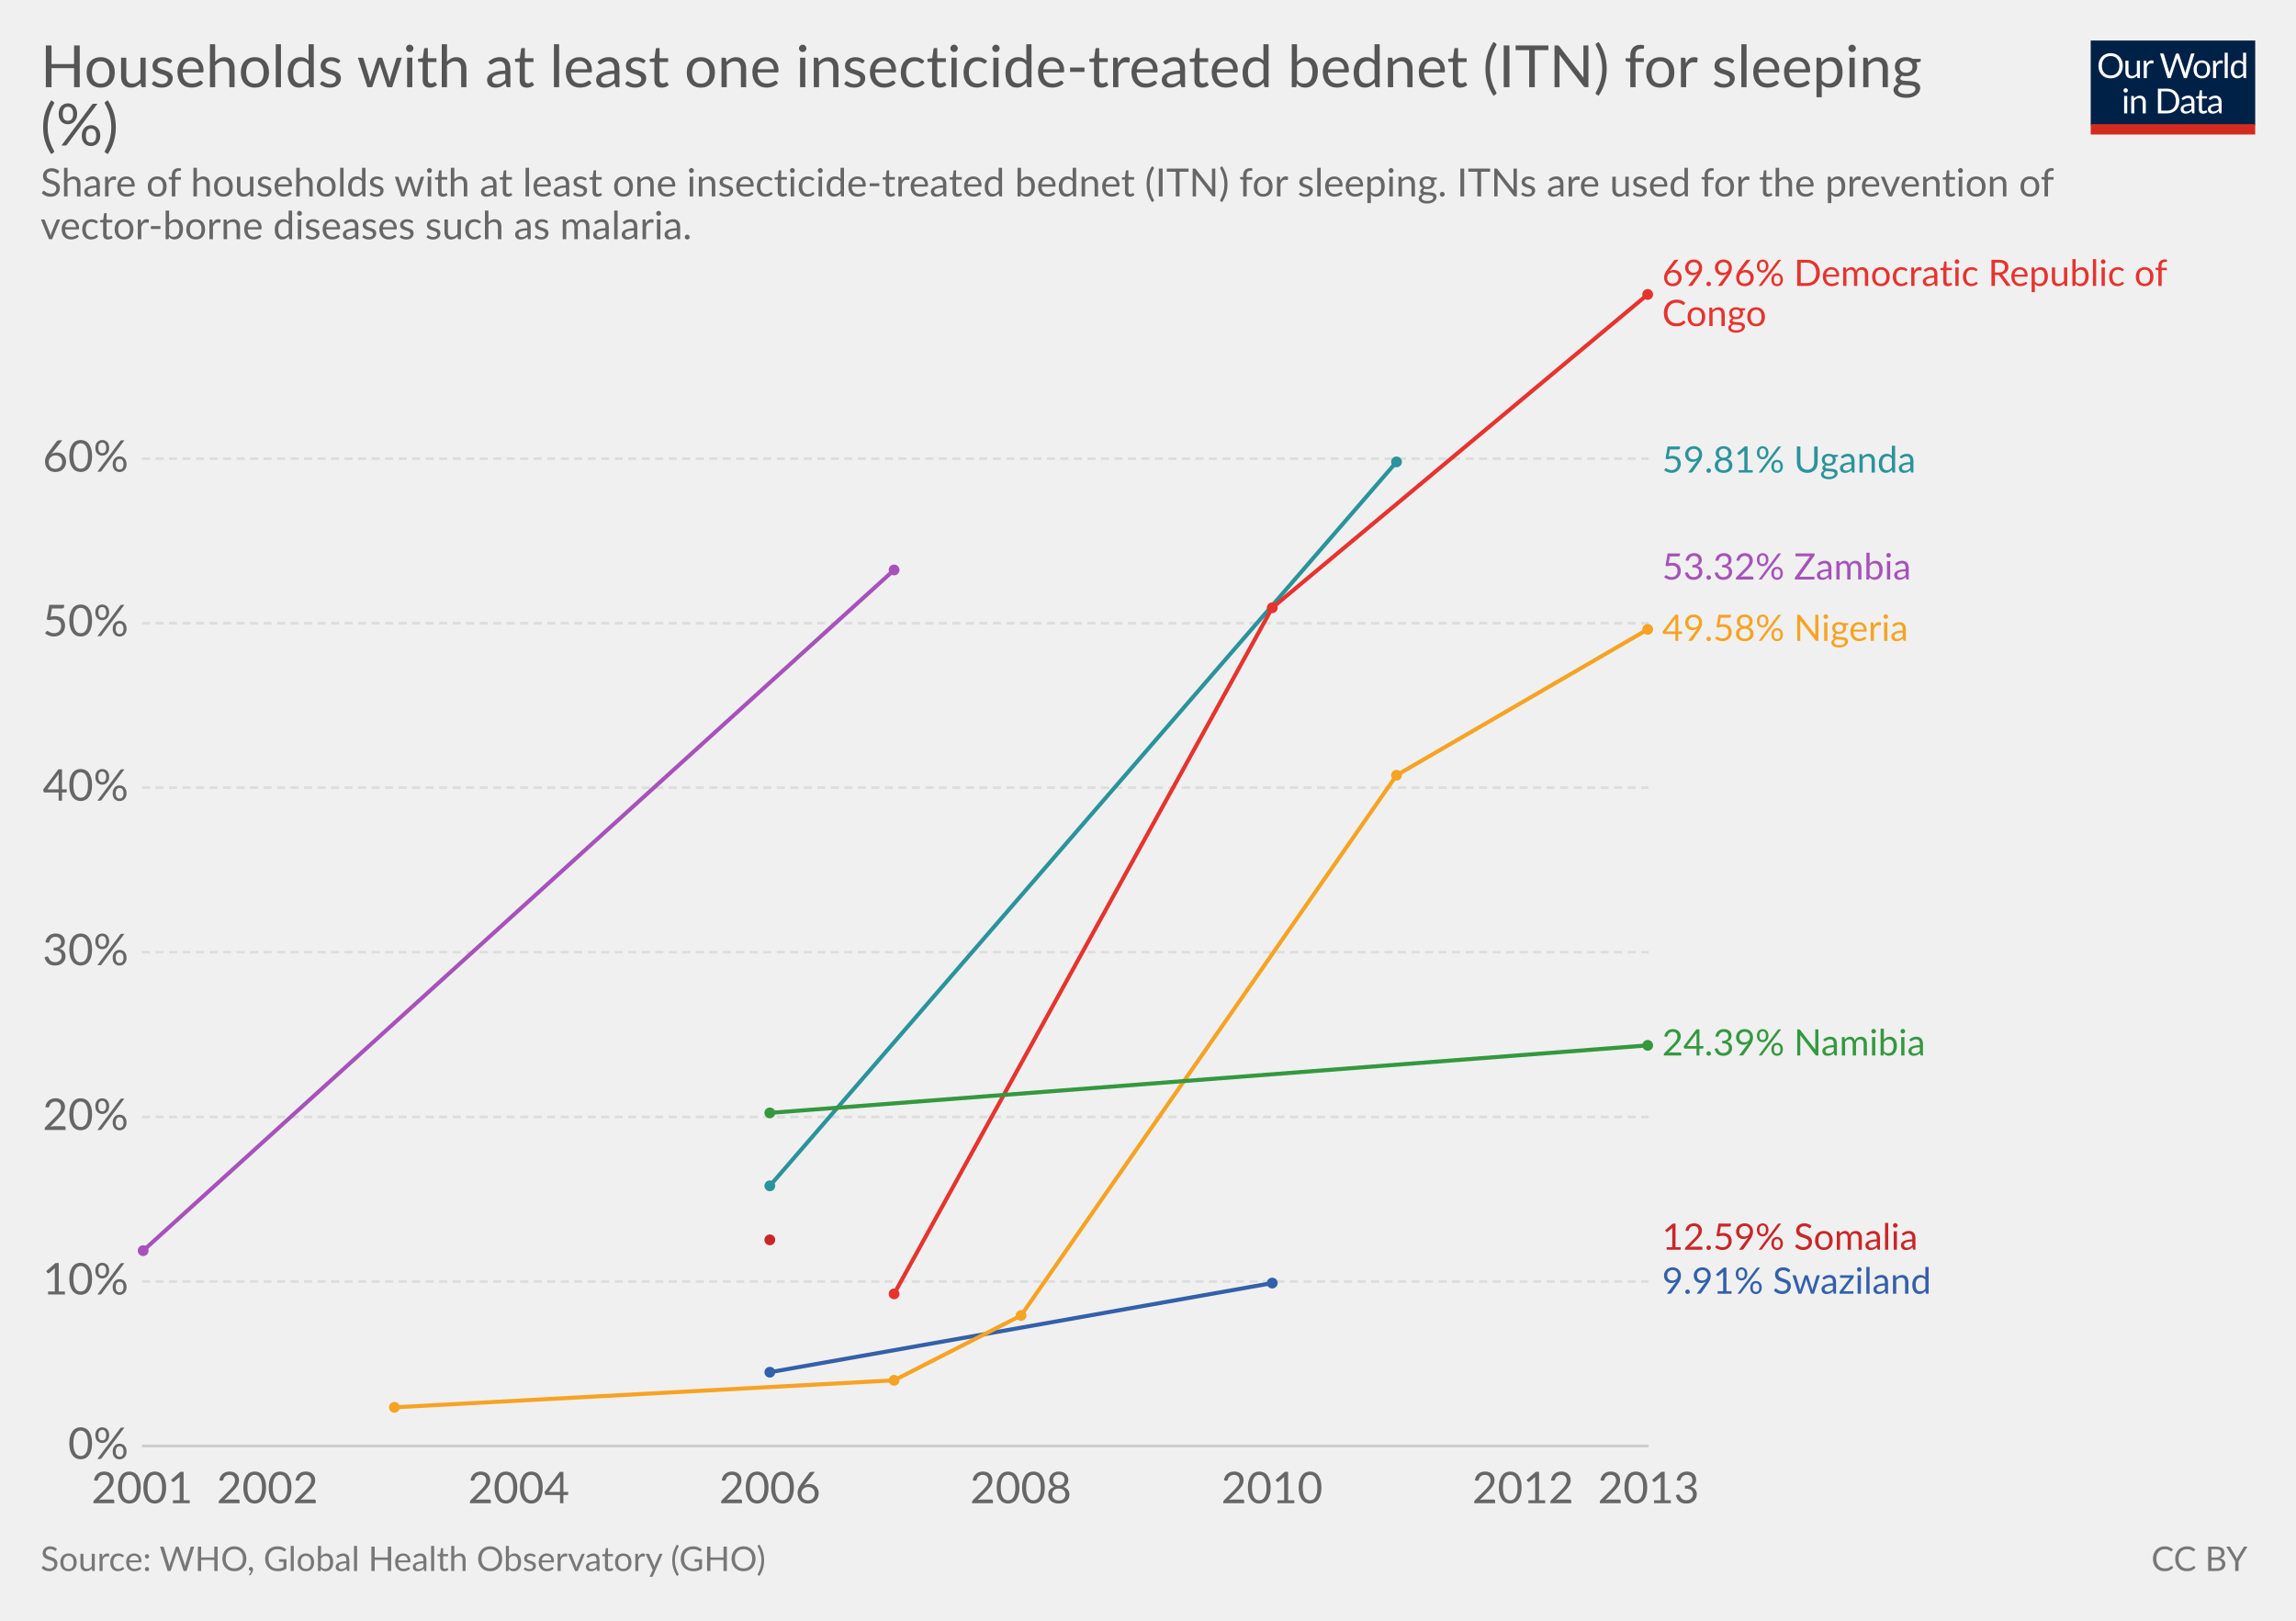
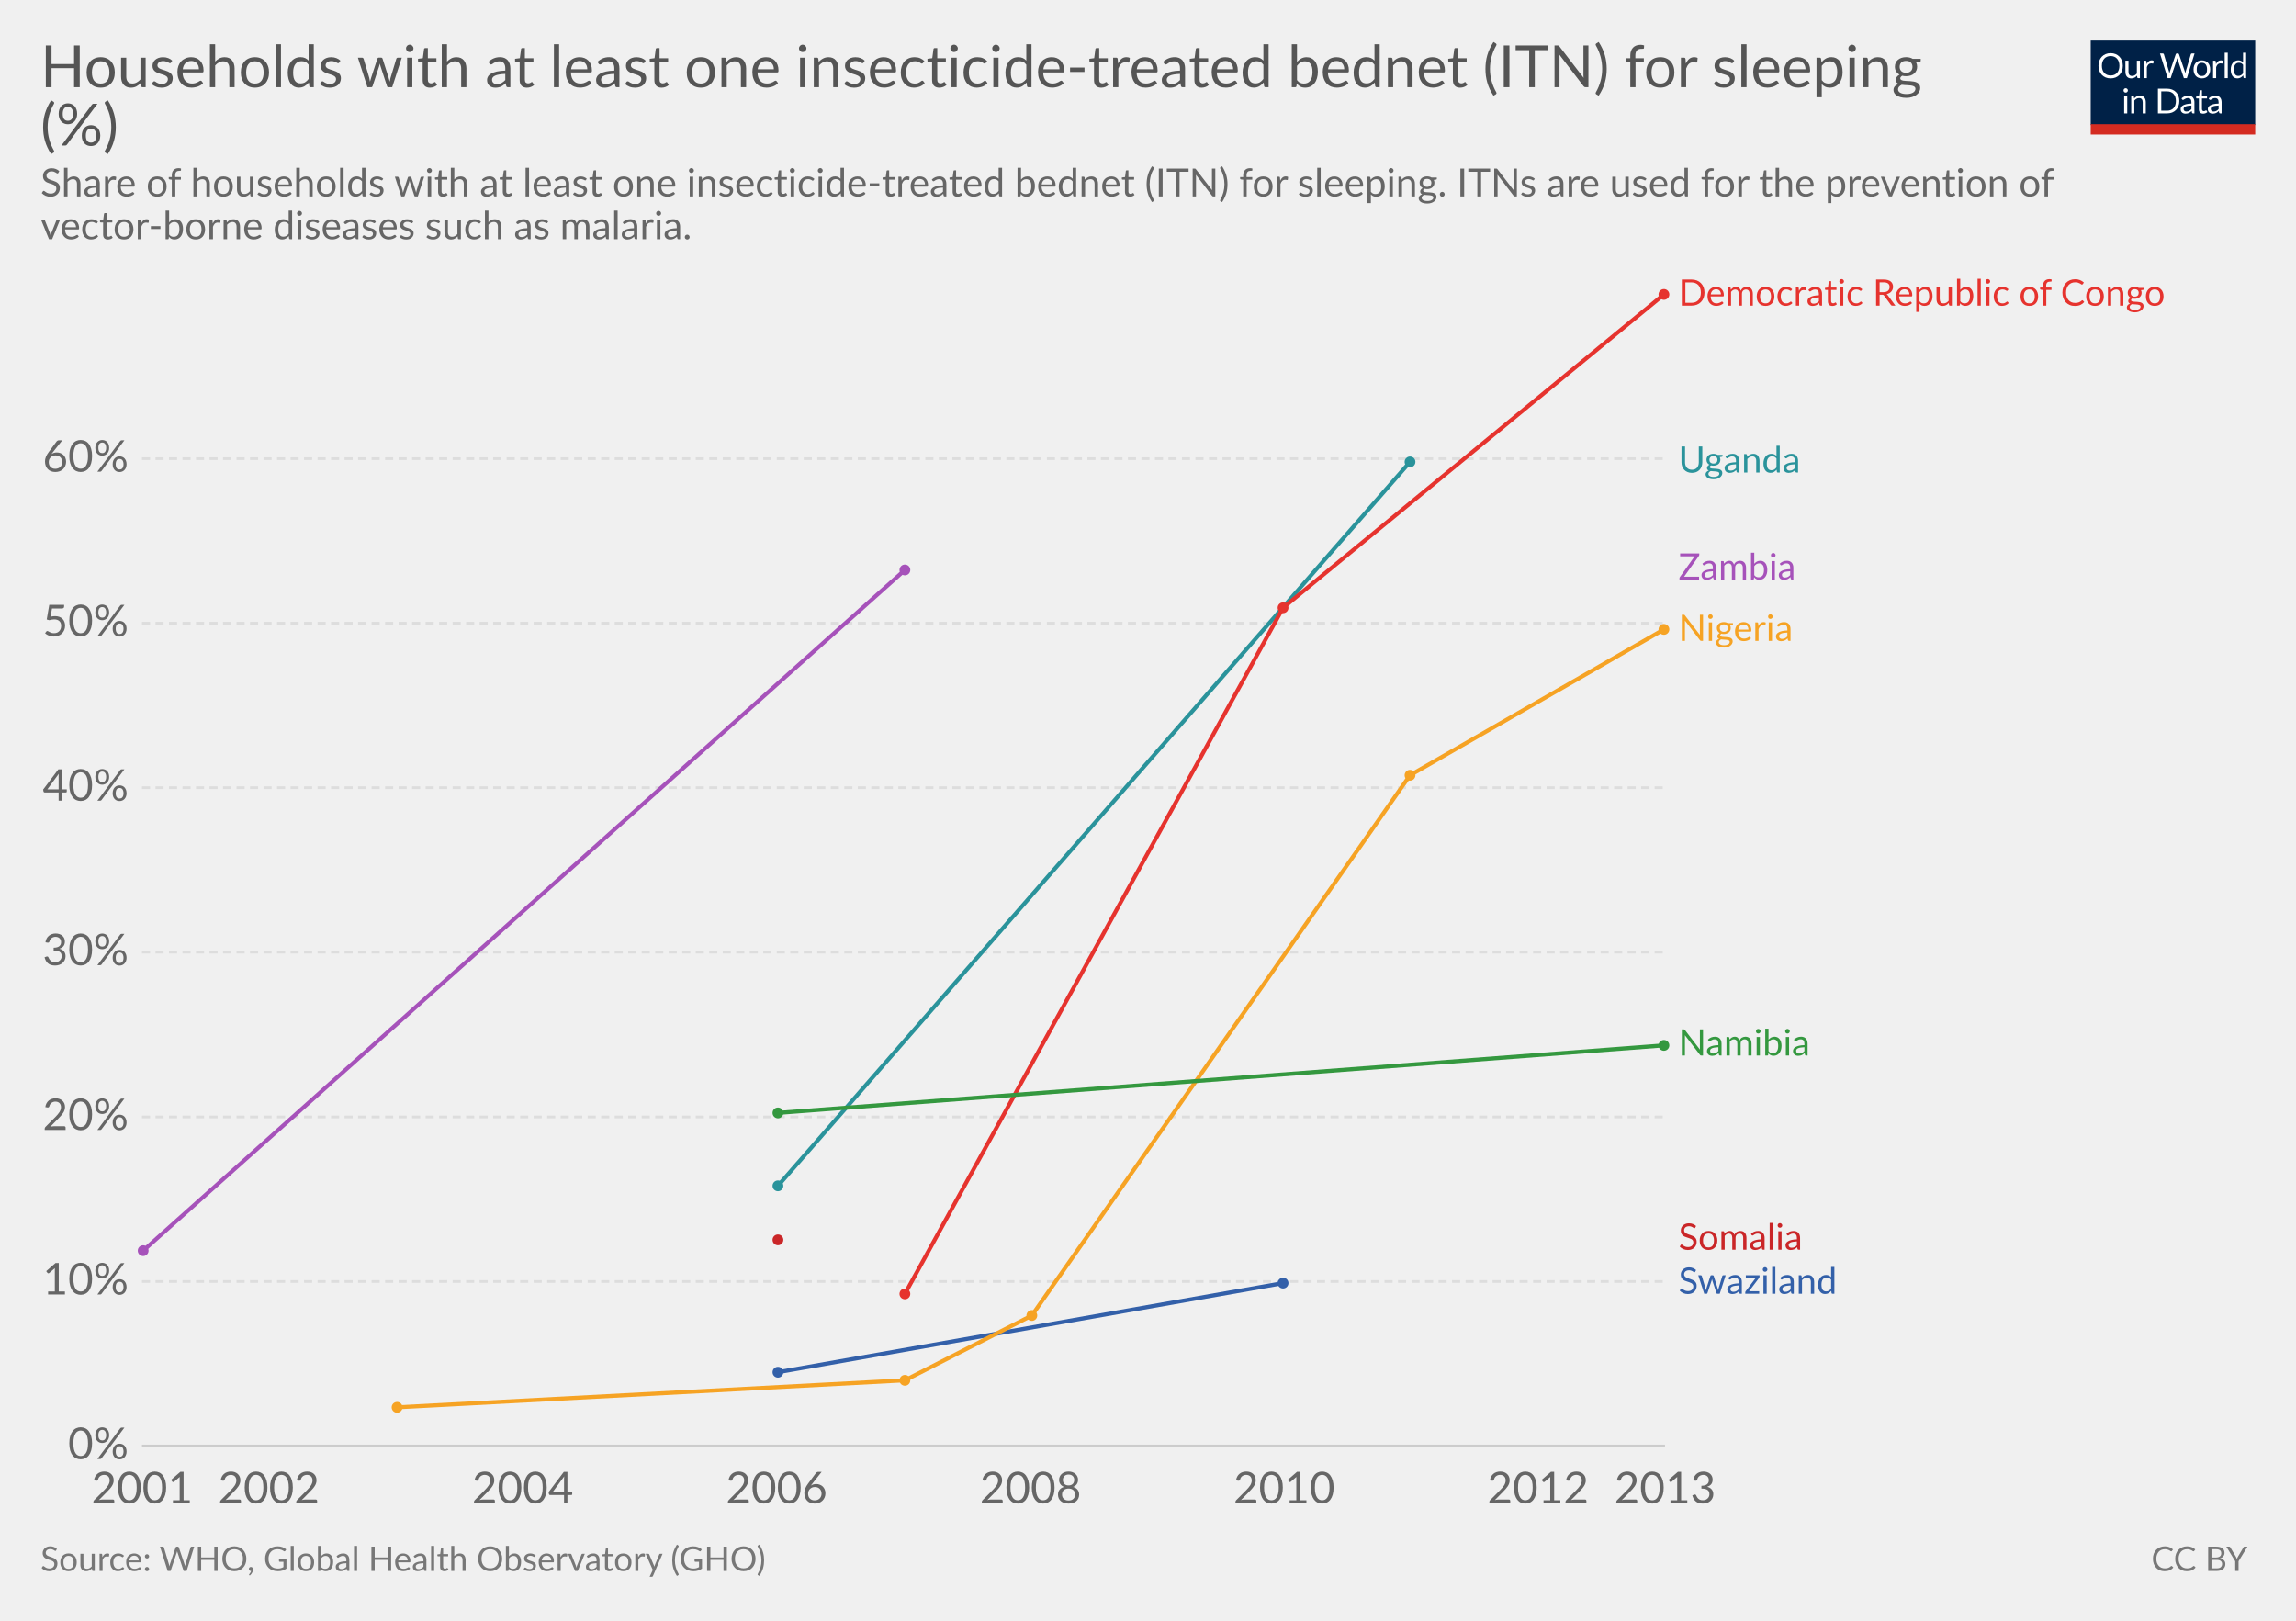
<svg xmlns="http://www.w3.org/2000/svg" version="1.1" style="font-family:Lato, 'Helvetica Neue', Helvetica, Arial, sans-serif;font-size:18px;background-color:white;text-rendering:optimizeLegibility;-webkit-font-smoothing:antialiased" width="850" height="600">
  <g class="HeaderView">
    <g transform="translate(774, 15) scale(0.29)">
      <svg width="210" height="120" viewBox="0 0 210 120" fill="none">
        <g clip-path="url(#clip0)">
          <path d="M0 0H210V107.89H0V0Z" fill="#002147" />
          <path d="M40.979 32.248C40.979 34.609 40.605 36.78 39.857 38.76C39.109 40.725 38.053 42.419 36.689 43.842C35.325 45.265 33.682 46.372 31.761 47.164C29.854 47.941 27.742 48.33 25.425 48.33C23.107 48.33 20.995 47.941 19.089 47.164C17.182 46.372 15.547 45.265 14.183 43.842C12.819 42.419 11.763 40.725 11.015 38.76C10.267 36.78 9.893 34.609 9.893 32.248C9.893 29.887 10.267 27.723 11.015 25.758C11.763 23.778 12.819 22.077 14.183 20.654C15.547 19.217 17.182 18.102 19.089 17.31C20.995 16.518 23.107 16.122 25.425 16.122C27.742 16.122 29.854 16.518 31.761 17.31C33.682 18.102 35.325 19.217 36.689 20.654C38.053 22.077 39.109 23.778 39.857 25.758C40.605 27.723 40.979 29.887 40.979 32.248ZM36.601 32.248C36.601 30.312 36.337 28.574 35.809 27.034C35.281 25.494 34.533 24.196 33.565 23.14C32.597 22.069 31.423 21.248 30.045 20.676C28.666 20.104 27.126 19.818 25.425 19.818C23.738 19.818 22.205 20.104 20.827 20.676C19.448 21.248 18.267 22.069 17.285 23.14C16.317 24.196 15.569 25.494 15.041 27.034C14.513 28.574 14.249 30.312 14.249 32.248C14.249 34.184 14.513 35.922 15.041 37.462C15.569 38.987 16.317 40.285 17.285 41.356C18.267 42.412 19.448 43.226 20.827 43.798C22.205 44.355 23.738 44.634 25.425 44.634C27.126 44.634 28.666 44.355 30.045 43.798C31.423 43.226 32.597 42.412 33.565 41.356C34.533 40.285 35.281 38.987 35.809 37.462C36.337 35.922 36.601 34.184 36.601 32.248ZM62.823 25.714V48H60.491C59.934 48 59.582 47.729 59.435 47.186L59.127 44.788C58.159 45.859 57.074 46.724 55.871 47.384C54.669 48.029 53.29 48.352 51.735 48.352C50.518 48.352 49.44 48.154 48.501 47.758C47.577 47.347 46.8 46.775 46.169 46.042C45.539 45.309 45.062 44.421 44.739 43.38C44.431 42.339 44.277 41.187 44.277 39.926V25.714H48.193V39.926C48.193 41.613 48.575 42.918 49.337 43.842C50.115 44.766 51.295 45.228 52.879 45.228C54.038 45.228 55.116 44.957 56.113 44.414C57.125 43.857 58.057 43.094 58.907 42.126V25.714H62.823ZM71.43 30.18C72.135 28.655 73 27.467 74.027 26.616C75.053 25.751 76.307 25.318 77.789 25.318C78.258 25.318 78.705 25.369 79.131 25.472C79.571 25.575 79.959 25.736 80.297 25.956L80.011 28.882C79.923 29.249 79.703 29.432 79.351 29.432C79.145 29.432 78.845 29.388 78.449 29.3C78.053 29.212 77.605 29.168 77.107 29.168C76.403 29.168 75.772 29.271 75.215 29.476C74.672 29.681 74.181 29.989 73.741 30.4C73.315 30.796 72.927 31.295 72.575 31.896C72.237 32.483 71.929 33.157 71.651 33.92V48H67.713V25.714H69.957C70.382 25.714 70.675 25.795 70.837 25.956C70.998 26.117 71.108 26.396 71.167 26.792L71.43 30.18ZM132.589 16.474L122.755 48H118.927L110.941 23.954C110.867 23.719 110.794 23.47 110.721 23.206C110.662 22.942 110.596 22.663 110.523 22.37C110.449 22.663 110.376 22.942 110.303 23.206C110.23 23.47 110.156 23.719 110.083 23.954L102.053 48H98.225L88.391 16.474H91.933C92.314 16.474 92.629 16.569 92.879 16.76C93.143 16.951 93.311 17.193 93.385 17.486L99.897 39.398C99.999 39.794 100.095 40.219 100.183 40.674C100.285 41.129 100.381 41.613 100.469 42.126C100.571 41.613 100.674 41.129 100.777 40.674C100.894 40.205 101.019 39.779 101.151 39.398L108.565 17.486C108.653 17.237 108.821 17.009 109.071 16.804C109.335 16.584 109.65 16.474 110.017 16.474H111.249C111.63 16.474 111.938 16.569 112.173 16.76C112.407 16.951 112.583 17.193 112.701 17.486L120.093 39.398C120.225 39.779 120.342 40.19 120.445 40.63C120.562 41.07 120.672 41.532 120.775 42.016C120.848 41.532 120.929 41.07 121.017 40.63C121.105 40.19 121.2 39.779 121.303 39.398L127.837 17.486C127.91 17.222 128.072 16.987 128.321 16.782C128.585 16.577 128.9 16.474 129.267 16.474H132.589ZM141.94 25.362C143.568 25.362 145.034 25.633 146.34 26.176C147.645 26.719 148.76 27.489 149.684 28.486C150.608 29.483 151.312 30.693 151.796 32.116C152.294 33.524 152.544 35.101 152.544 36.846C152.544 38.606 152.294 40.19 151.796 41.598C151.312 43.006 150.608 44.209 149.684 45.206C148.76 46.203 147.645 46.973 146.34 47.516C145.034 48.044 143.568 48.308 141.94 48.308C140.297 48.308 138.816 48.044 137.496 47.516C136.19 46.973 135.076 46.203 134.152 45.206C133.228 44.209 132.516 43.006 132.018 41.598C131.534 40.19 131.292 38.606 131.292 36.846C131.292 35.101 131.534 33.524 132.018 32.116C132.516 30.693 133.228 29.483 134.152 28.486C135.076 27.489 136.19 26.719 137.496 26.176C138.816 25.633 140.297 25.362 141.94 25.362ZM141.94 45.25C144.14 45.25 145.782 44.517 146.868 43.05C147.953 41.569 148.496 39.508 148.496 36.868C148.496 34.213 147.953 32.145 146.868 30.664C145.782 29.183 144.14 28.442 141.94 28.442C140.825 28.442 139.85 28.633 139.014 29.014C138.192 29.395 137.503 29.945 136.946 30.664C136.403 31.383 135.992 32.27 135.714 33.326C135.45 34.367 135.318 35.548 135.318 36.868C135.318 39.508 135.86 41.569 136.946 43.05C138.046 44.517 139.71 45.25 141.94 45.25ZM159.908 30.18C160.612 28.655 161.478 27.467 162.504 26.616C163.531 25.751 164.785 25.318 166.266 25.318C166.736 25.318 167.183 25.369 167.608 25.472C168.048 25.575 168.437 25.736 168.774 25.956L168.488 28.882C168.4 29.249 168.18 29.432 167.828 29.432C167.623 29.432 167.322 29.388 166.926 29.3C166.53 29.212 166.083 29.168 165.584 29.168C164.88 29.168 164.25 29.271 163.692 29.476C163.15 29.681 162.658 29.989 162.218 30.4C161.793 30.796 161.404 31.295 161.052 31.896C160.715 32.483 160.407 33.157 160.128 33.92V48H156.19V25.714H158.434C158.86 25.714 159.153 25.795 159.314 25.956C159.476 26.117 159.586 26.396 159.644 26.792L159.908 30.18ZM174.946 15.594V48H171.03V15.594H174.946ZM194.496 31.016C193.763 30.033 192.971 29.351 192.12 28.97C191.269 28.574 190.316 28.376 189.26 28.376C187.192 28.376 185.601 29.117 184.486 30.598C183.371 32.079 182.814 34.191 182.814 36.934C182.814 38.386 182.939 39.633 183.188 40.674C183.437 41.701 183.804 42.551 184.288 43.226C184.772 43.886 185.366 44.37 186.07 44.678C186.774 44.986 187.573 45.14 188.468 45.14C189.759 45.14 190.881 44.847 191.834 44.26C192.802 43.673 193.689 42.845 194.496 41.774V31.016ZM198.412 15.594V48H196.08C195.523 48 195.171 47.729 195.024 47.186L194.672 44.48C193.719 45.624 192.633 46.548 191.416 47.252C190.199 47.956 188.791 48.308 187.192 48.308C185.916 48.308 184.757 48.066 183.716 47.582C182.675 47.083 181.787 46.357 181.054 45.404C180.321 44.451 179.756 43.263 179.36 41.84C178.964 40.417 178.766 38.782 178.766 36.934C178.766 35.291 178.986 33.766 179.426 32.358C179.866 30.935 180.497 29.703 181.318 28.662C182.139 27.621 183.144 26.807 184.332 26.22C185.535 25.619 186.884 25.318 188.38 25.318C189.744 25.318 190.91 25.553 191.878 26.022C192.861 26.477 193.733 27.115 194.496 27.936V15.594H198.412ZM46.614 70.714V93H42.698V70.714H46.614ZM47.45 63.718C47.45 64.099 47.369 64.459 47.208 64.796C47.061 65.119 46.856 65.412 46.592 65.676C46.343 65.925 46.042 66.123 45.69 66.27C45.352 66.417 44.993 66.49 44.612 66.49C44.23 66.49 43.871 66.417 43.534 66.27C43.211 66.123 42.925 65.925 42.676 65.676C42.426 65.412 42.228 65.119 42.082 64.796C41.935 64.459 41.862 64.099 41.862 63.718C41.862 63.337 41.935 62.977 42.082 62.64C42.228 62.288 42.426 61.987 42.676 61.738C42.925 61.474 43.211 61.269 43.534 61.122C43.871 60.975 44.23 60.902 44.612 60.902C44.993 60.902 45.352 60.975 45.69 61.122C46.042 61.269 46.343 61.474 46.592 61.738C46.856 61.987 47.061 62.288 47.208 62.64C47.369 62.977 47.45 63.337 47.45 63.718ZM55.424 73.948C55.908 73.405 56.422 72.914 56.964 72.474C57.507 72.034 58.079 71.66 58.68 71.352C59.296 71.029 59.941 70.787 60.616 70.626C61.306 70.45 62.046 70.362 62.838 70.362C64.055 70.362 65.126 70.567 66.05 70.978C66.989 71.374 67.766 71.946 68.382 72.694C69.013 73.427 69.49 74.315 69.812 75.356C70.135 76.397 70.296 77.549 70.296 78.81V93H66.358V78.81C66.358 77.123 65.969 75.818 65.192 74.894C64.43 73.955 63.264 73.486 61.694 73.486C60.535 73.486 59.45 73.765 58.438 74.322C57.441 74.879 56.517 75.635 55.666 76.588V93H51.728V70.714H54.082C54.639 70.714 54.984 70.985 55.116 71.528L55.424 73.948ZM113.129 77.248C113.129 79.609 112.755 81.758 112.007 83.694C111.259 85.63 110.203 87.287 108.839 88.666C107.475 90.045 105.832 91.115 103.911 91.878C102.004 92.626 99.892 93 97.575 93H85.805V61.474H97.575C99.892 61.474 102.004 61.855 103.911 62.618C105.832 63.366 107.475 64.437 108.839 65.83C110.203 67.209 111.259 68.866 112.007 70.802C112.755 72.738 113.129 74.887 113.129 77.248ZM108.751 77.248C108.751 75.312 108.487 73.581 107.959 72.056C107.431 70.531 106.683 69.24 105.715 68.184C104.747 67.128 103.574 66.321 102.195 65.764C100.816 65.207 99.276 64.928 97.575 64.928H90.073V89.546H97.575C99.276 89.546 100.816 89.267 102.195 88.71C103.574 88.153 104.747 87.353 105.715 86.312C106.683 85.256 107.431 83.965 107.959 82.44C108.487 80.915 108.751 79.184 108.751 77.248ZM128.553 82.968C126.749 83.027 125.209 83.173 123.933 83.408C122.672 83.628 121.638 83.921 120.831 84.288C120.039 84.655 119.46 85.087 119.093 85.586C118.741 86.085 118.565 86.642 118.565 87.258C118.565 87.845 118.661 88.351 118.851 88.776C119.042 89.201 119.299 89.553 119.621 89.832C119.959 90.096 120.347 90.294 120.787 90.426C121.242 90.543 121.726 90.602 122.239 90.602C122.929 90.602 123.559 90.536 124.131 90.404C124.703 90.257 125.239 90.052 125.737 89.788C126.251 89.524 126.735 89.209 127.189 88.842C127.659 88.475 128.113 88.057 128.553 87.588V82.968ZM115.903 73.86C117.135 72.672 118.463 71.785 119.885 71.198C121.308 70.611 122.885 70.318 124.615 70.318C125.862 70.318 126.969 70.523 127.937 70.934C128.905 71.345 129.719 71.917 130.379 72.65C131.039 73.383 131.538 74.271 131.875 75.312C132.213 76.353 132.381 77.497 132.381 78.744V93H130.643C130.262 93 129.969 92.941 129.763 92.824C129.558 92.692 129.397 92.443 129.279 92.076L128.839 89.964C128.253 90.507 127.681 90.991 127.123 91.416C126.566 91.827 125.979 92.179 125.363 92.472C124.747 92.751 124.087 92.963 123.383 93.11C122.694 93.271 121.924 93.352 121.073 93.352C120.208 93.352 119.394 93.235 118.631 93C117.869 92.751 117.201 92.384 116.629 91.9C116.072 91.416 115.625 90.807 115.287 90.074C114.965 89.326 114.803 88.446 114.803 87.434C114.803 86.554 115.045 85.711 115.529 84.904C116.013 84.083 116.798 83.357 117.883 82.726C118.969 82.095 120.384 81.582 122.129 81.186C123.875 80.775 126.016 80.541 128.553 80.482V78.744C128.553 77.013 128.179 75.708 127.431 74.828C126.683 73.933 125.591 73.486 124.153 73.486C123.185 73.486 122.371 73.611 121.711 73.86C121.066 74.095 120.501 74.366 120.017 74.674C119.548 74.967 119.137 75.239 118.785 75.488C118.448 75.723 118.111 75.84 117.773 75.84C117.509 75.84 117.282 75.774 117.091 75.642C116.901 75.495 116.739 75.319 116.607 75.114L115.903 73.86ZM143.568 93.352C141.808 93.352 140.451 92.861 139.498 91.878C138.559 90.895 138.09 89.48 138.09 87.632V73.992H135.406C135.171 73.992 134.973 73.926 134.812 73.794C134.65 73.647 134.57 73.427 134.57 73.134V71.572L138.222 71.11L139.124 64.224C139.168 64.004 139.263 63.828 139.41 63.696C139.571 63.549 139.776 63.476 140.026 63.476H142.006V71.154H148.452V73.992H142.006V87.368C142.006 88.307 142.233 89.003 142.688 89.458C143.142 89.913 143.729 90.14 144.448 90.14C144.858 90.14 145.21 90.089 145.504 89.986C145.812 89.869 146.076 89.744 146.296 89.612C146.516 89.48 146.699 89.363 146.846 89.26C147.007 89.143 147.146 89.084 147.264 89.084C147.469 89.084 147.652 89.209 147.814 89.458L148.958 91.328C148.283 91.959 147.469 92.457 146.516 92.824C145.562 93.176 144.58 93.352 143.568 93.352ZM163.253 82.968C161.449 83.027 159.909 83.173 158.633 83.408C157.372 83.628 156.338 83.921 155.531 84.288C154.739 84.655 154.16 85.087 153.793 85.586C153.441 86.085 153.265 86.642 153.265 87.258C153.265 87.845 153.36 88.351 153.551 88.776C153.742 89.201 153.998 89.553 154.321 89.832C154.658 90.096 155.047 90.294 155.487 90.426C155.942 90.543 156.426 90.602 156.939 90.602C157.628 90.602 158.259 90.536 158.831 90.404C159.403 90.257 159.938 90.052 160.437 89.788C160.95 89.524 161.434 89.209 161.889 88.842C162.358 88.475 162.813 88.057 163.253 87.588V82.968ZM150.603 73.86C151.835 72.672 153.162 71.785 154.585 71.198C156.008 70.611 157.584 70.318 159.315 70.318C160.562 70.318 161.669 70.523 162.637 70.934C163.605 71.345 164.419 71.917 165.079 72.65C165.739 73.383 166.238 74.271 166.575 75.312C166.912 76.353 167.081 77.497 167.081 78.744V93H165.343C164.962 93 164.668 92.941 164.463 92.824C164.258 92.692 164.096 92.443 163.979 92.076L163.539 89.964C162.952 90.507 162.38 90.991 161.823 91.416C161.266 91.827 160.679 92.179 160.063 92.472C159.447 92.751 158.787 92.963 158.083 93.11C157.394 93.271 156.624 93.352 155.773 93.352C154.908 93.352 154.094 93.235 153.331 93C152.568 92.751 151.901 92.384 151.329 91.9C150.772 91.416 150.324 90.807 149.987 90.074C149.664 89.326 149.503 88.446 149.503 87.434C149.503 86.554 149.745 85.711 150.229 84.904C150.713 84.083 151.498 83.357 152.583 82.726C153.668 82.095 155.084 81.582 156.829 81.186C158.574 80.775 160.716 80.541 163.253 80.482V78.744C163.253 77.013 162.879 75.708 162.131 74.828C161.383 73.933 160.29 73.486 158.853 73.486C157.885 73.486 157.071 73.611 156.411 73.86C155.766 74.095 155.201 74.366 154.717 74.674C154.248 74.967 153.837 75.239 153.485 75.488C153.148 75.723 152.81 75.84 152.473 75.84C152.209 75.84 151.982 75.774 151.791 75.642C151.6 75.495 151.439 75.319 151.307 75.114L150.603 73.86Z" fill="white" />
          <rect y="106.789" width="210" height="13.211" fill="#D42B21" />
        </g>
        <defs>
          <clipPath id="clip0">
            <rect width="210" height="120" fill="white" />
          </clipPath>
        </defs>
      </svg>
    </g>
    <a href="https://ourworldindata.org/grapher/households-with-at-least-one-itn" target="_blank">
      <text font-size="21.60" x="15.0" y="32.3" fill="#555">
        <tspan x="15" y="32.28">Households with at least one insecticide-treated bednet (ITN) for sleeping</tspan>
        <tspan x="15" y="53.88">(%)</tspan>
      </text>
    </a>
    <text font-size="14.40" x="15.0" y="72.7" fill="#666">
      <tspan x="15" y="72.72">Share of households with at least one insecticide-treated bednet (ITN) for sleeping. ITNs are used for the prevention of</tspan>
      <tspan x="15" y="88.56">vector-borne diseases such as malaria.</tspan>
    </text>
  </g>
  <g class="LineChart">
    <defs>
-       <clipPath id="boundsClip-2105">
+       <clipPath id="boundsClip-9">
        <rect x="42.562" y="0" width="830" height="894.8" />
      </clipPath>
    </defs>
    <g class="AxisBoxView">
      <g class="HorizontalAxis">
        <text x="52.6" y="556.5" fill="#666" text-anchor="middle" font-size="16.2">2001</text>
-         <text x="99" y="556.5" fill="#666" text-anchor="middle" font-size="16.2">2002</text>
-         <text x="192" y="556.5" fill="#666" text-anchor="middle" font-size="16.2">2004</text>
-         <text x="285" y="556.5" fill="#666" text-anchor="middle" font-size="16.2">2006</text>
-         <text x="377.9" y="556.5" fill="#666" text-anchor="middle" font-size="16.2">2008</text>
-         <text x="470.9" y="556.5" fill="#666" text-anchor="middle" font-size="16.2">2010</text>
-         <text x="563.8" y="556.5" fill="#666" text-anchor="middle" font-size="16.2">2012</text>
-         <text x="610.3" y="556.5" fill="#666" text-anchor="middle" font-size="16.2">2013</text>
+         <text x="99.5" y="556.5" fill="#666" text-anchor="middle" font-size="16.2">2002</text>
+         <text x="193.5" y="556.5" fill="#666" text-anchor="middle" font-size="16.2">2004</text>
+         <text x="287.5" y="556.5" fill="#666" text-anchor="middle" font-size="16.2">2006</text>
+         <text x="381.5" y="556.5" fill="#666" text-anchor="middle" font-size="16.2">2008</text>
+         <text x="475.4" y="556.5" fill="#666" text-anchor="middle" font-size="16.2">2010</text>
+         <text x="569.4" y="556.5" fill="#666" text-anchor="middle" font-size="16.2">2012</text>
+         <text x="616.4" y="556.5" fill="#666" text-anchor="middle" font-size="16.2">2013</text>
      </g>
      <g class="VerticalAxis">
        <text x="47.56" y="535.3" fill="#666" dominant-baseline="middle" text-anchor="end" font-size="16.2">0%</text>
        <text x="47.56" y="474.4" fill="#666" dominant-baseline="middle" text-anchor="end" font-size="16.2">10%</text>
        <text x="47.56" y="413.5" fill="#666" dominant-baseline="middle" text-anchor="end" font-size="16.2">20%</text>
        <text x="47.56" y="352.5" fill="#666" dominant-baseline="middle" text-anchor="end" font-size="16.2">30%</text>
        <text x="47.56" y="291.6" fill="#666" dominant-baseline="middle" text-anchor="end" font-size="16.2">40%</text>
        <text x="47.56" y="230.7" fill="#666" dominant-baseline="middle" text-anchor="end" font-size="16.2">50%</text>
        <text x="47.56" y="169.8" fill="#666" dominant-baseline="middle" text-anchor="end" font-size="16.2">60%</text>
      </g>
      <g class="AxisGridLines">
-         <line x1="52.56" y1="535.3" x2="610.33" y2="535.3" stroke="#ccc" />
-         <line x1="52.56" y1="474.4" x2="610.33" y2="474.4" stroke="#ddd" stroke-dasharray="3,2" />
-         <line x1="52.56" y1="413.5" x2="610.33" y2="413.5" stroke="#ddd" stroke-dasharray="3,2" />
-         <line x1="52.56" y1="352.5" x2="610.33" y2="352.5" stroke="#ddd" stroke-dasharray="3,2" />
-         <line x1="52.56" y1="291.6" x2="610.33" y2="291.6" stroke="#ddd" stroke-dasharray="3,2" />
-         <line x1="52.56" y1="230.7" x2="610.33" y2="230.7" stroke="#ddd" stroke-dasharray="3,2" />
-         <line x1="52.56" y1="169.8" x2="610.33" y2="169.8" stroke="#ddd" stroke-dasharray="3,2" />
+         <line x1="52.56" y1="535.3" x2="616.40" y2="535.3" stroke="#ccc" />
+         <line x1="52.56" y1="474.4" x2="616.40" y2="474.4" stroke="#ddd" stroke-dasharray="3,2" />
+         <line x1="52.56" y1="413.5" x2="616.40" y2="413.5" stroke="#ddd" stroke-dasharray="3,2" />
+         <line x1="52.56" y1="352.5" x2="616.40" y2="352.5" stroke="#ddd" stroke-dasharray="3,2" />
+         <line x1="52.56" y1="291.6" x2="616.40" y2="291.6" stroke="#ddd" stroke-dasharray="3,2" />
+         <line x1="52.56" y1="230.7" x2="616.40" y2="230.7" stroke="#ddd" stroke-dasharray="3,2" />
+         <line x1="52.56" y1="169.8" x2="616.40" y2="169.8" stroke="#ddd" stroke-dasharray="3,2" />
      </g>
    </g>
-     <g clip-path="url(#boundsClip-2105)">
+     <g clip-path="url(#boundsClip-9)">
      <g class="HeightedLegend clickable">
        <g class="legendMark">
-           <rect x="610.325" y="95.05" width="224.675" height="28.1" fill="#fff" opacity="0" />
-           <text font-size="13.50" x="615.3" y="105.8" fill="#e6332e">
-             <tspan x="615.325" y="105.85">69.96% Democratic Republic of</tspan>
-             <tspan x="615.325" y="120.7">Congo</tspan>
+           <rect x="616.4" y="102.35" width="218.6" height="13.5" fill="#fff" opacity="0" />
+           <text font-size="13.50" x="621.4" y="113.1" fill="#e6332e">
+             <tspan x="621.4" y="113.15">Democratic Republic of Congo</tspan>
          </text>
        </g>
        <g class="legendMark">
-           <rect x="610.325" y="164.15" width="132.335" height="13.5" fill="#fff" opacity="0" />
-           <text font-size="13.50" x="615.3" y="175.0" fill="#2a939b">
-             <tspan x="615.325" y="174.95">59.81% Uganda</tspan>
+           <rect x="616.4" y="164.15" width="82.52" height="13.5" fill="#fff" opacity="0" />
+           <text font-size="13.50" x="621.4" y="175.0" fill="#2a939b">
+             <tspan x="621.4" y="174.95">Uganda</tspan>
          </text>
        </g>
        <g class="legendMark">
-           <rect x="610.325" y="203.75" width="129.905" height="13.5" fill="#fff" opacity="0" />
-           <text font-size="13.50" x="615.3" y="214.6" fill="#a652ba">
-             <tspan x="615.325" y="214.55">53.32% Zambia</tspan>
+           <rect x="616.4" y="203.75" width="80.09" height="13.5" fill="#fff" opacity="0" />
+           <text font-size="13.50" x="621.4" y="214.6" fill="#a652ba">
+             <tspan x="621.4" y="214.55">Zambia</tspan>
          </text>
        </g>
        <g class="legendMark">
-           <rect x="610.325" y="226.45" width="127.61" height="13.5" fill="#fff" opacity="0" />
-           <text font-size="13.50" x="615.3" y="237.3" fill="#f6a324">
-             <tspan x="615.325" y="237.25">49.58% Nigeria</tspan>
+           <rect x="616.4" y="226.45" width="77.795" height="13.5" fill="#fff" opacity="0" />
+           <text font-size="13.50" x="621.4" y="237.3" fill="#f6a324">
+             <tspan x="621.4" y="237.25">Nigeria</tspan>
          </text>
        </g>
        <g class="legendMark">
-           <rect x="610.325" y="379.95" width="134.36" height="13.5" fill="#fff" opacity="0" />
-           <text font-size="13.50" x="615.3" y="390.8" fill="#34983f">
-             <tspan x="615.325" y="390.75">24.39% Namibia</tspan>
+           <rect x="616.4" y="379.95" width="84.545" height="13.5" fill="#fff" opacity="0" />
+           <text font-size="13.50" x="621.4" y="390.8" fill="#34983f">
+             <tspan x="621.4" y="390.75">Namibia</tspan>
          </text>
        </g>
        <g class="legendMark">
-           <rect x="610.325" y="451.85" width="133.685" height="13.5" fill="#fff" opacity="0" />
-           <text font-size="13.50" x="615.3" y="462.7" fill="#ca2628">
-             <tspan x="615.325" y="462.65">12.59% Somalia</tspan>
+           <rect x="616.4" y="451.85" width="83.87" height="13.5" fill="#fff" opacity="0" />
+           <text font-size="13.50" x="621.4" y="462.7" fill="#ca2628">
+             <tspan x="621.4" y="462.65">Somalia</tspan>
          </text>
        </g>
        <g class="legendMark">
-           <rect x="610.325" y="468.15" width="138.95" height="13.5" fill="#fff" opacity="0" />
-           <text font-size="13.50" x="615.3" y="478.9" fill="#3360a9">
-             <tspan x="615.325" y="478.95">9.91% Swaziland</tspan>
+           <rect x="616.4" y="468.15" width="96.695" height="13.5" fill="#fff" opacity="0" />
+           <text font-size="13.50" x="621.4" y="478.9" fill="#3360a9">
+             <tspan x="621.4" y="478.95">Swaziland</tspan>
          </text>
        </g>
      </g>
      <g class="Lines">
-         <rect x="53" y="109" width="558" height="426" fill="rgba(255,255,255,0)" opacity="0" />
+         <rect x="53" y="109" width="564" height="426" fill="rgba(255,255,255,0)" opacity="0" />
        <g class="key-Swaziland_0">
-           <path stroke="#3360a9" stroke-linecap="round" d="M285 508L471 475" fill="none" stroke-width="1.5" />
+           <path stroke="#3360a9" stroke-linecap="round" d="M288 508L475 475" fill="none" stroke-width="1.5" />
          <g fill="#3360a9">
-             <circle cx="285" cy="508" r="2" />
-             <circle cx="471" cy="475" r="2" />
+             <circle cx="288" cy="508" r="2" />
+             <circle cx="475" cy="475" r="2" />
          </g>
        </g>
        <g class="key-Somalia_0">
-           <path stroke="#ca2628" stroke-linecap="round" d="M285 459" fill="none" stroke-width="1.5" />
+           <path stroke="#ca2628" stroke-linecap="round" d="M288 459" fill="none" stroke-width="1.5" />
          <g fill="#ca2628">
-             <circle cx="285" cy="459" r="2" />
+             <circle cx="288" cy="459" r="2" />
          </g>
        </g>
        <g class="key-Uganda_0">
-           <path stroke="#2a939b" stroke-linecap="round" d="M285 439L517 171" fill="none" stroke-width="1.5" />
+           <path stroke="#2a939b" stroke-linecap="round" d="M288 439L522 171" fill="none" stroke-width="1.5" />
          <g fill="#2a939b">
-             <circle cx="285" cy="439" r="2" />
-             <circle cx="517" cy="171" r="2" />
+             <circle cx="288" cy="439" r="2" />
+             <circle cx="522" cy="171" r="2" />
          </g>
        </g>
        <g class="key-Democratic-Republic-of-Congo_0">
-           <path stroke="#e6332e" stroke-linecap="round" d="M331 479L471 225L610 109" fill="none" stroke-width="1.5" />
+           <path stroke="#e6332e" stroke-linecap="round" d="M335 479L475 225L616 109" fill="none" stroke-width="1.5" />
          <g fill="#e6332e">
-             <circle cx="331" cy="479" r="2" />
-             <circle cx="471" cy="225" r="2" />
-             <circle cx="610" cy="109" r="2" />
+             <circle cx="335" cy="479" r="2" />
+             <circle cx="475" cy="225" r="2" />
+             <circle cx="616" cy="109" r="2" />
          </g>
        </g>
        <g class="key-Nigeria_0">
-           <path stroke="#f6a324" stroke-linecap="round" d="M146 521L331 511L378 487L517 287L610 233" fill="none" stroke-width="1.5" />
+           <path stroke="#f6a324" stroke-linecap="round" d="M147 521L335 511L382 487L522 287L616 233" fill="none" stroke-width="1.5" />
          <g fill="#f6a324">
-             <circle cx="146" cy="521" r="2" />
-             <circle cx="331" cy="511" r="2" />
-             <circle cx="378" cy="487" r="2" />
-             <circle cx="517" cy="287" r="2" />
-             <circle cx="610" cy="233" r="2" />
+             <circle cx="147" cy="521" r="2" />
+             <circle cx="335" cy="511" r="2" />
+             <circle cx="382" cy="487" r="2" />
+             <circle cx="522" cy="287" r="2" />
+             <circle cx="616" cy="233" r="2" />
          </g>
        </g>
        <g class="key-Namibia_0">
-           <path stroke="#34983f" stroke-linecap="round" d="M285 412L610 387" fill="none" stroke-width="1.5" />
+           <path stroke="#34983f" stroke-linecap="round" d="M288 412L616 387" fill="none" stroke-width="1.5" />
          <g fill="#34983f">
-             <circle cx="285" cy="412" r="2" />
-             <circle cx="610" cy="387" r="2" />
+             <circle cx="288" cy="412" r="2" />
+             <circle cx="616" cy="387" r="2" />
          </g>
        </g>
        <g class="key-Zambia_0">
-           <path stroke="#a652ba" stroke-linecap="round" d="M53 463L331 211" fill="none" stroke-width="1.5" />
+           <path stroke="#a652ba" stroke-linecap="round" d="M53 463L335 211" fill="none" stroke-width="1.5" />
          <g fill="#a652ba">
            <circle cx="53" cy="463" r="2" />
-             <circle cx="331" cy="211" r="2" />
+             <circle cx="335" cy="211" r="2" />
          </g>
        </g>
      </g>
    </g>
  </g>
  <g class="SourcesFooter" style="fill:#777">
    <g class="clickable" style="fill:#777">
      <text font-size="12.60" x="15.0" y="581.6">
        <tspan x="15" y="581.58">Source: WHO, Global Health Observatory (GHO)</tspan>
      </text>
    </g>
    <text font-size="12.60" x="796.4" y="581.6">
      <tspan x="796.444" y="581.58">
        <a style="fill: #777;" class="cclogo" href="http://creativecommons.org/licenses/by/4.0/deed.en_US" target="_blank">CC BY</a>
      </tspan>
    </text>
  </g>
</svg>
